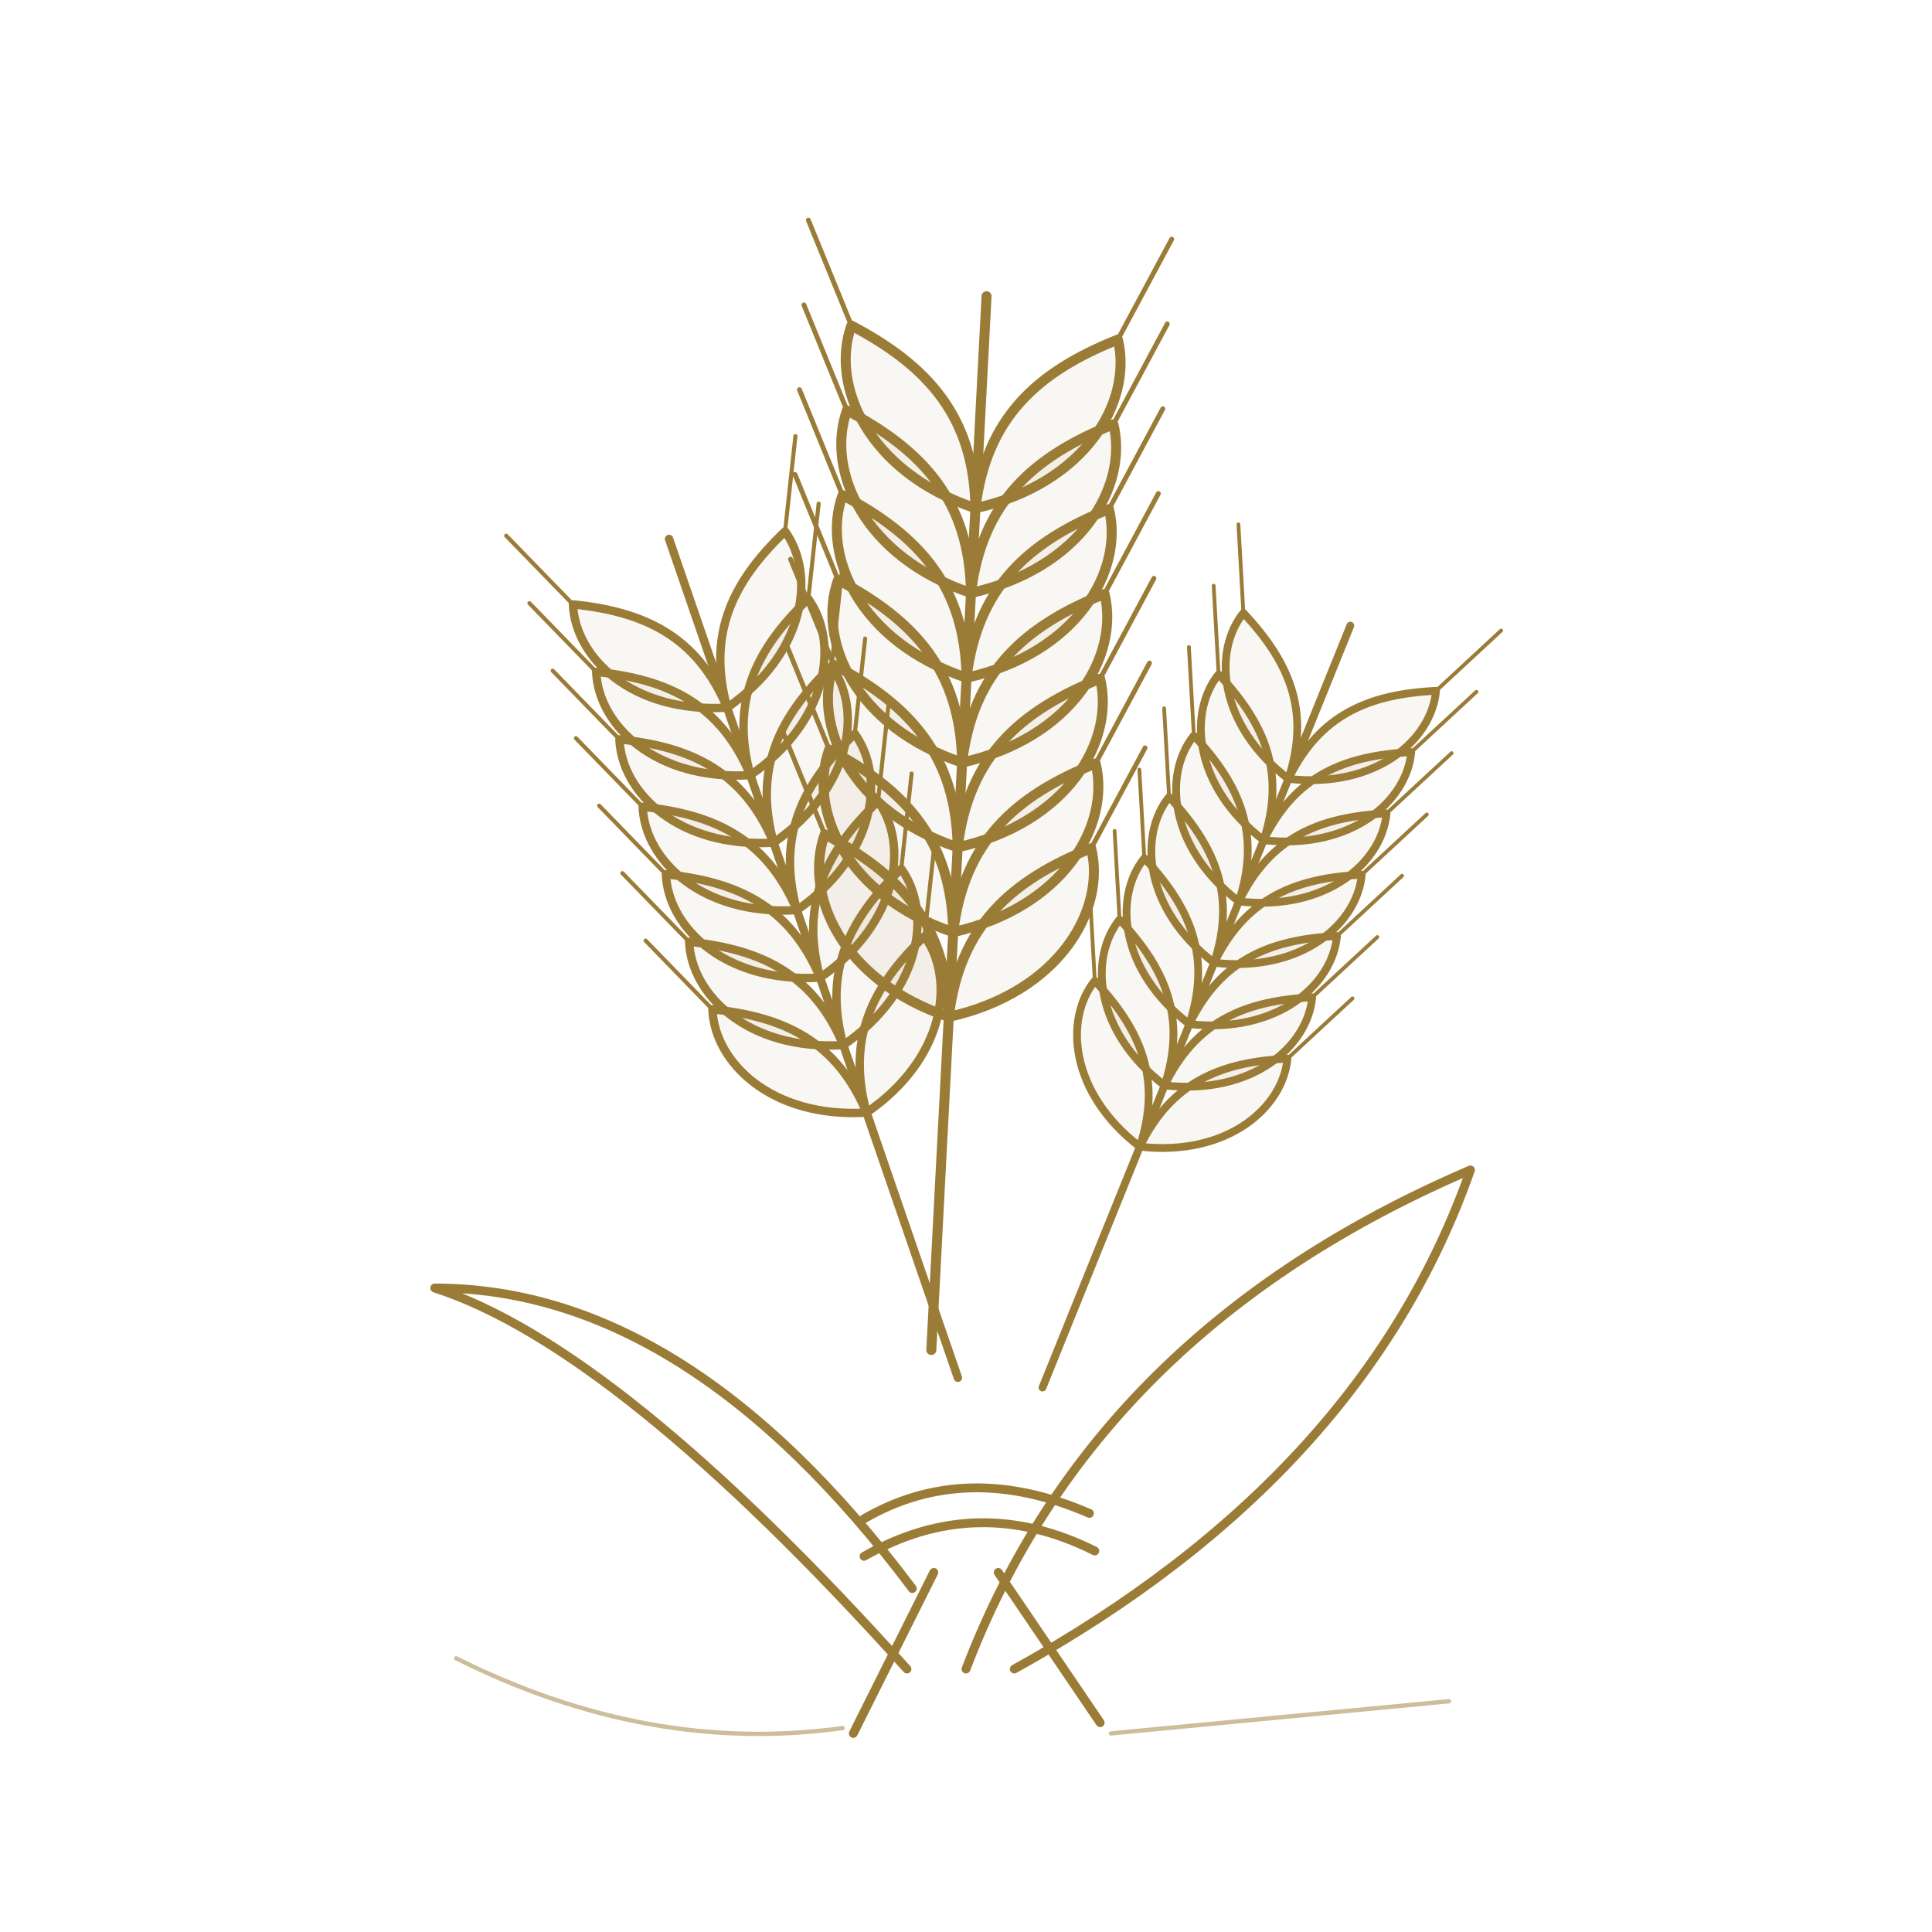
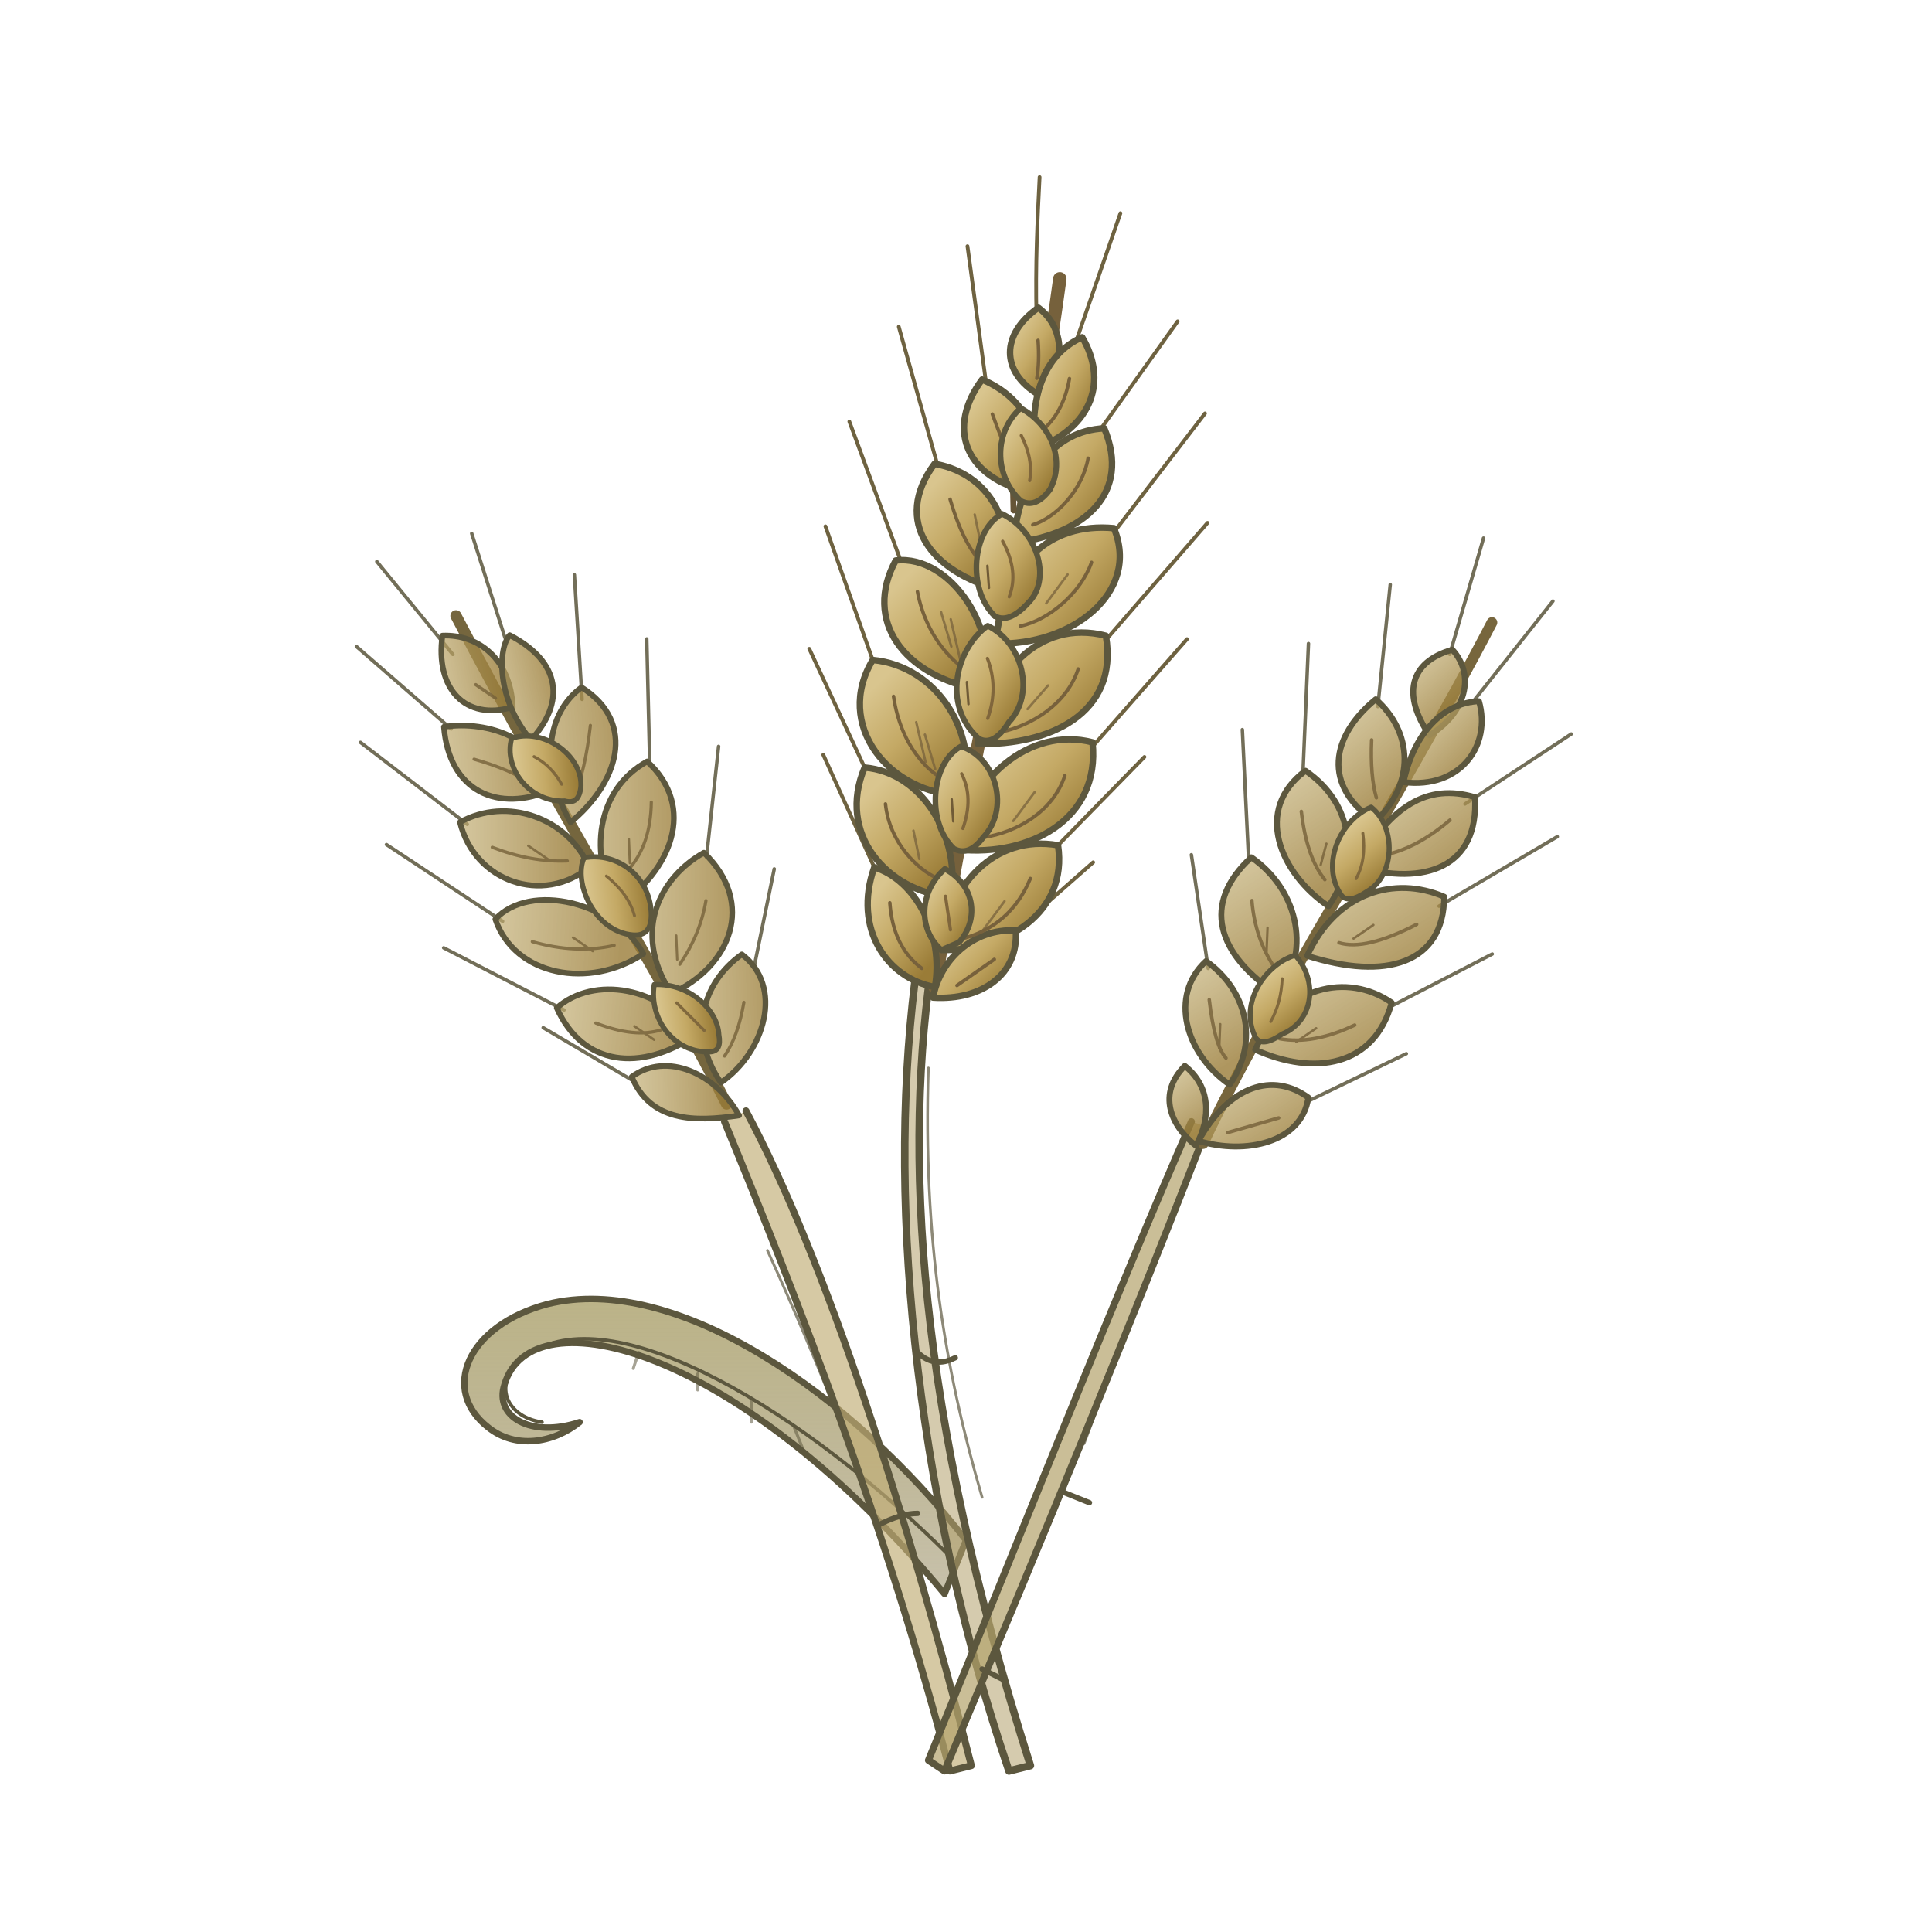
- <svg xmlns="http://www.w3.org/2000/svg" viewBox="0 0 360 360" fill="none" color="#9a7c37" role="img" aria-labelledby="title desc">
-   <g stroke="currentColor" stroke-width="1.65" stroke-linecap="round" stroke-linejoin="round">
-     <g transform="translate(129 113) rotate(-19) scale(0.95)">
-       <path d="M0 160V-14" />
-       <path d="M0 21C-18 16-25 2-22 -8C-9 -2-1 6 0 21ZM0 21C18 16 25 2 22 -8C9 -2 1 6 0 21Z" fill="currentColor" fill-opacity=".06" />
-       <path d="M-22 -8l-8-17M22 -8l8-17" stroke-width=".8" />
-       <path d="M0 35C-18 30-25 16-22 6C-9 12-1 20 0 35ZM0 35C18 30 25 16 22 6C9 12 1 20 0 35Z" fill="currentColor" fill-opacity=".06" />
-       <path d="M-22 6l-8-17M22 6l8-17" stroke-width=".8" />
-       <path d="M0 49C-18 44-25 30-22 20C-9 26-1 34 0 49ZM0 49C18 44 25 30 22 20C9 26 1 34 0 49Z" fill="currentColor" fill-opacity=".06" />
-       <path d="M-22 20l-8-17M22 20l8-17" stroke-width=".8" />
-       <path d="M0 63C-18 58-25 44-22 34C-9 40-1 48 0 63ZM0 63C18 58 25 44 22 34C9 40 1 48 0 63Z" fill="currentColor" fill-opacity=".06" />
-       <path d="M-22 34l-8-17M22 34l8-17" stroke-width=".8" />
-       <path d="M0 77C-18 72-25 58-22 48C-9 54-1 62 0 77ZM0 77C18 72 25 58 22 48C9 54 1 62 0 77Z" fill="currentColor" fill-opacity=".06" />
-       <path d="M-22 48l-8-17M22 48l8-17" stroke-width=".8" />
-       <path d="M0 91C-18 86-25 72-22 62C-9 68-1 76 0 91ZM0 91C18 86 25 72 22 62C9 68 1 76 0 91Z" fill="currentColor" fill-opacity=".06" />
-       <path d="M-22 62l-8-17M22 62l8-17" stroke-width=".8" />
-       <path d="M0 105C-18 100-25 86-22 76C-9 82-1 90 0 105ZM0 105C18 100 25 86 22 76C9 82 1 90 0 105Z" fill="currentColor" fill-opacity=".06" />
-       <path d="M-22 76l-8-17M22 76l8-17" stroke-width=".8" />
+ <svg xmlns="http://www.w3.org/2000/svg" viewBox="0 0 360 360" role="img" aria-labelledby="messidor-title messidor-desc">
+   <defs>
+     <linearGradient id="messidor-grain" x1="12%" y1="20%" x2="92%" y2="78%">
+       <stop offset="0" stop-color="#d9c58e" />
+       <stop offset=".48" stop-color="#c4a965" />
+       <stop offset="1" stop-color="#9a7c37" />
+     </linearGradient>
+     <linearGradient id="messidor-husk" x1="0" y1="0" x2="1" y2=".6">
+       <stop stop-color="#c1ad72" stop-opacity=".68" />
+       <stop offset="1" stop-color="#9a7c37" stop-opacity=".8" />
+     </linearGradient>
+     <linearGradient id="messidor-blade" x1="0" y1="0" x2="0" y2="1">
+       <stop stop-color="#a59a60" stop-opacity=".75" />
+       <stop offset="1" stop-color="#847644" stop-opacity=".45" />
+     </linearGradient>
+   </defs>
+   <g stroke="#5c573e" stroke-linecap="round" stroke-linejoin="round">
+     <path d="M180 287 C159 260 126 237 102 243 C87 247 82 259 91 266 C96 270 103 269 108 265 C99 268 92 264 94 258 C99 241 138 251 176 297 Z" fill="url(#messidor-blade)" stroke-width="1.2" />
+     <path d="M177 290 C150 263 115 242 99 252 C91 257 94 264 101 265" fill="none" stroke-width=".65" />
+     <path d="M148 266 L150 271 M140 261 L140 265 M130 256 L130 259 M119 252 L118 255" fill="none" stroke-width=".55" opacity=".55" />
+     <path d="M174 177 C168 215 171 263 192 329 L188 330 C170 277 165 221 171 179" fill="#b3a16b" fill-opacity=".55" stroke-width="1.4" />
+     <path d="M139 207 C154 235 169 282 181 329 L177 330 C165 284 149 243 135 209" fill="#c0ad73" fill-opacity=".65" stroke-width="1.3" />
+     <path d="M225 210 C211 246 195 285 176 330 L173 328 C191 284 208 241 222 209" fill="#b4a36c" fill-opacity=".7" stroke-width="1.3" />
+     <path d="M171 252 Q174 255 178 253 M164 284 Q168 282 171 282 M198 278 L203 280 M183 311 L187 313" fill="none" stroke-width="1" />
+     <path d="M173 199 C172 231 176 255 183 279 M143 233 C153 255 162 278 166 293 M214 237 L202 269" fill="none" stroke-width=".5" opacity=".7" />
+     <g transform="translate(84 113) rotate(-29)">
+       <path d="M0 106 C1 82 -1 42 0 2" fill="none" stroke="#75663e" stroke-width="2.1" />
+       <g fill="none" stroke-width=".65" opacity=".86">
+         <path d="M-4 8 L-8 -14 M6 10 L10 -10 M-11 20 L-19 -2 M13 27 L23 6 M-17 37 L-27 14 M18 44 L29 23 M-20 56 L-32 33 M19 64 L31 47 M-18 76 L-32 55 M17 86 L29 72 M-13 94 L-23 77" />
+       </g>
+       <g fill="url(#messidor-husk)" stroke-width="1.05">
+         <path d="M1 22 C-8 20 -10 12 -4 4 C2 7 5 14 1 22Z" />
+         <path d="M1 29 C-1 19 4 11 7 10 C13 19 10 26 1 29Z" />
+         <path d="M0 39 C-11 38 -17 30 -12 19 C-4 22 3 30 0 39Z" />
+         <path d="M0 46 C0 34 6 26 14 25 C20 36 11 44 0 46Z" />
+         <path d="M-1 55 C-12 57 -21 47 -18 36 C-8 36 0 45 -1 55Z" />
+         <path d="M0 64 C0 53 7 43 18 43 C22 55 12 63 0 64Z" />
+         <path d="M0 74 C-12 75 -23 66 -21 55 C-12 52 0 63 0 74Z" />
+         <path d="M1 83 C0 69 10 63 19 63 C23 76 13 84 1 83Z" />
+         <path d="M1 92 C-11 93 -20 87 -19 75 C-10 73 0 81 1 92Z" />
+         <path d="M1 102 C0 91 7 84 16 83 C20 92 11 101 1 102Z" />
+         <path d="M1 109 C-7 106 -14 102 -13 93 C-5 92 1 100 1 109Z" />
+       </g>
+       <g fill="none" stroke="#76613a" stroke-width=".6" opacity=".8">
+         <path d="M-3 15 Q-2 17 -1 19 M-10 27 Q-5 32 -3 36 M12 32 Q7 39 3 42 M-15 43 Q-10 49 -4 52 M15 50 Q11 57 5 59 M-17 62 Q-11 68 -4 70 M15 71 Q11 76 5 79 M-14 81 Q-9 87 -4 88 M12 91 Q8 96 4 98" />
+         <path d="M-9 46 L-7 50 M8 54 L6 58 M-10 65 L-8 69 M7 74 L5 78 M-8 85 L-6 89" stroke-width=".45" />
+       </g>
+       <g fill="url(#messidor-grain)" stroke-width=".95">
+         <path d="M1 42 C-5 39 -6 31 -2 27 C4 28 8 36 5 41 Q3 44 1 42Z" />
+         <path d="M0 70 C-6 66 -5 56 -1 53 C5 55 8 62 5 68 Q3 72 0 70Z" />
+         <path d="M2 96 C-4 93 -5 85 -1 80 C5 83 7 90 5 94 Q4 97 2 96Z" />
+       </g>
+       <path d="M0 32 Q2 35 2 39 M1 58 Q3 63 2 67 M1 85 L3 92" fill="none" stroke="#80683d" stroke-width=".55" />
    </g>
-     <g transform="translate(183 71) rotate(3) scale(1.13)">
-       <path d="M0 160V-14" />
-       <path d="M0 21C-18 16-25 2-22 -8C-9 -2-1 6 0 21ZM0 21C18 16 25 2 22 -8C9 -2 1 6 0 21Z" fill="currentColor" fill-opacity=".06" />
-       <path d="M-22 -8l-8-17M22 -8l8-17" stroke-width=".8" />
-       <path d="M0 35C-18 30-25 16-22 6C-9 12-1 20 0 35ZM0 35C18 30 25 16 22 6C9 12 1 20 0 35Z" fill="currentColor" fill-opacity=".06" />
-       <path d="M-22 6l-8-17M22 6l8-17" stroke-width=".8" />
-       <path d="M0 49C-18 44-25 30-22 20C-9 26-1 34 0 49ZM0 49C18 44 25 30 22 20C9 26 1 34 0 49Z" fill="currentColor" fill-opacity=".06" />
-       <path d="M-22 20l-8-17M22 20l8-17" stroke-width=".8" />
-       <path d="M0 63C-18 58-25 44-22 34C-9 40-1 48 0 63ZM0 63C18 58 25 44 22 34C9 40 1 48 0 63Z" fill="currentColor" fill-opacity=".06" />
-       <path d="M-22 34l-8-17M22 34l8-17" stroke-width=".8" />
-       <path d="M0 77C-18 72-25 58-22 48C-9 54-1 62 0 77ZM0 77C18 72 25 58 22 48C9 54 1 62 0 77Z" fill="currentColor" fill-opacity=".06" />
-       <path d="M-22 48l-8-17M22 48l8-17" stroke-width=".8" />
-       <path d="M0 91C-18 86-25 72-22 62C-9 68-1 76 0 91ZM0 91C18 86 25 72 22 62C9 68 1 76 0 91Z" fill="currentColor" fill-opacity=".06" />
-       <path d="M-22 62l-8-17M22 62l8-17" stroke-width=".8" />
-       <path d="M0 105C-18 100-25 86-22 76C-9 82-1 90 0 105ZM0 105C18 100 25 86 22 76C9 82 1 90 0 105Z" fill="currentColor" fill-opacity=".06" />
-       <path d="M-22 76l-8-17M22 76l8-17" stroke-width=".8" />
+     <g transform="translate(278 116) rotate(29)">
+       <path d="M0 111 C-2 82 1 37 0 0" fill="none" stroke="#77663d" stroke-width="2" />
+       <g fill="none" stroke-width=".65" opacity=".86">
+         <path d="M-4 9 L-9 -13 M4 15 L8 -9 M-11 24 L-20 3 M12 32 L23 11 M-17 42 L-28 20 M17 51 L30 29 M-18 61 L-31 40 M18 72 L30 54 M-15 82 L-28 65 M13 95 L25 78" />
+       </g>
+       <g fill="url(#messidor-husk)" stroke-width="1.1">
+         <path d="M0 24 C-8 20 -10 14 -4 8 C2 10 4 17 0 24Z" />
+         <path d="M0 34 C-3 24 0 17 5 14 C11 20 10 30 0 34Z" />
+         <path d="M-1 43 C-13 42 -16 33 -12 23 C-3 25 2 33 -1 43Z" />
+         <path d="M0 52 C0 39 4 32 13 30 C20 41 13 49 0 52Z" />
+         <path d="M-1 61 C-12 60 -22 52 -17 41 C-6 42 0 51 -1 61Z" />
+         <path d="M0 71 C-1 58 7 50 17 49 C23 60 15 68 0 71Z" />
+         <path d="M-1 80 C-15 79 -22 72 -18 60 C-8 61 0 69 -1 80Z" />
+         <path d="M0 91 C-1 78 8 70 18 71 C21 83 12 90 0 91Z" />
+         <path d="M-1 99 C-11 98 -19 90 -16 81 C-7 82 0 89 -1 99Z" />
+         <path d="M-1 111 C-1 99 5 93 13 94 C16 102 8 109 -1 111Z" />
+         <path d="M-1 112 C-7 111 -12 107 -10 100 C-4 101 -1 106 -1 112Z" />
+       </g>
+       <g fill="none" stroke="#76613a" stroke-width=".65" opacity=".82">
+         <path d="M-9 30 Q-6 36 -3 39 M11 36 Q8 44 3 48 M-14 48 Q-9 55 -4 57 M15 56 Q9 65 4 66 M-14 67 Q-10 73 -4 76 M14 78 Q9 85 3 87 M-12 87 Q-7 94 -4 95 M10 100 L3 107" />
+         <path d="M-7 51 L-6 55 M8 60 L6 64 M-9 70 L-7 74 M8 82 L6 86 M-8 90 L-6 94" stroke-width=".45" />
+       </g>
+       <g fill="url(#messidor-grain)" stroke-width=".95">
+         <path d="M0 58 C-6 55 -7 46 -3 41 C3 42 7 50 4 55 Q2 59 0 58Z" />
+         <path d="M-1 89 C-7 85 -6 76 -2 72 C4 74 7 81 3 86 Q1 90 -1 89Z" />
+       </g>
+       <path d="M-2 46 Q1 50 1 54 M-2 77 Q0 81 0 85" fill="none" stroke="#80683d" stroke-width=".55" />
    </g>
-     <g transform="translate(247 128) rotate(22) scale(0.88)">
-       <path d="M0 160V-14" />
-       <path d="M0 21C-18 16-25 2-22 -8C-9 -2-1 6 0 21ZM0 21C18 16 25 2 22 -8C9 -2 1 6 0 21Z" fill="currentColor" fill-opacity=".06" />
-       <path d="M-22 -8l-8-17M22 -8l8-17" stroke-width=".8" />
-       <path d="M0 35C-18 30-25 16-22 6C-9 12-1 20 0 35ZM0 35C18 30 25 16 22 6C9 12 1 20 0 35Z" fill="currentColor" fill-opacity=".06" />
-       <path d="M-22 6l-8-17M22 6l8-17" stroke-width=".8" />
-       <path d="M0 49C-18 44-25 30-22 20C-9 26-1 34 0 49ZM0 49C18 44 25 30 22 20C9 26 1 34 0 49Z" fill="currentColor" fill-opacity=".06" />
-       <path d="M-22 20l-8-17M22 20l8-17" stroke-width=".8" />
-       <path d="M0 63C-18 58-25 44-22 34C-9 40-1 48 0 63ZM0 63C18 58 25 44 22 34C9 40 1 48 0 63Z" fill="currentColor" fill-opacity=".06" />
-       <path d="M-22 34l-8-17M22 34l8-17" stroke-width=".8" />
-       <path d="M0 77C-18 72-25 58-22 48C-9 54-1 62 0 77ZM0 77C18 72 25 58 22 48C9 54 1 62 0 77Z" fill="currentColor" fill-opacity=".06" />
-       <path d="M-22 48l-8-17M22 48l8-17" stroke-width=".8" />
-       <path d="M0 91C-18 86-25 72-22 62C-9 68-1 76 0 91ZM0 91C18 86 25 72 22 62C9 68 1 76 0 91Z" fill="currentColor" fill-opacity=".06" />
-       <path d="M-22 62l-8-17M22 62l8-17" stroke-width=".8" />
-       <path d="M0 105C-18 100-25 86-22 76C-9 82-1 90 0 105ZM0 105C18 100 25 86 22 76C9 82 1 90 0 105Z" fill="currentColor" fill-opacity=".06" />
-       <path d="M-22 76l-8-17M22 76l8-17" stroke-width=".8" />
+     <g transform="translate(198 49) rotate(10)">
+       <path d="M0 137 C-1 101 2 55 0 3" fill="none" stroke="#76613c" stroke-width="2.5" />
+       <g fill="none" stroke="#6e6240" stroke-width=".7">
+         <path d="M-3 11 C-5 1 -6 -7 -7 -15 M5 14 L9 -11 M-10 25 L-18 0 M12 30 L23 7 M-16 42 L-28 17 M18 48 L31 23 M-20 60 L-34 36 M20 68 L35 43 M-22 79 L-35 56 M21 88 L35 65 M-20 99 L-34 79 M18 107 L31 88 M-15 117 L-28 98 M13 124 L25 109" />
+       </g>
+       <g fill="url(#messidor-grain)" stroke-width="1.2">
+         <path d="M0 25 C-8 22 -9 15 -3 9 C3 12 4 20 0 25Z" />
+         <path d="M1 35 C-2 25 0 17 6 13 C12 20 11 29 1 35Z" />
+         <path d="M0 43 C-11 42 -16 34 -11 24 C-2 26 4 34 0 43Z" />
+         <path d="M0 53 C-1 40 4 31 13 29 C20 40 13 49 0 53Z" />
+         <path d="M-1 62 C-14 61 -23 53 -17 41 C-5 41 1 52 -1 62Z" />
+         <path d="M0 72 C-1 57 6 48 18 47 C25 58 14 70 0 72Z" />
+         <path d="M-1 81 C-16 81 -25 72 -21 60 C-11 57 1 70 -1 81Z" />
+         <path d="M0 91 C0 78 7 66 20 67 C25 81 13 89 0 91Z" />
+         <path d="M-1 101 C-15 103 -27 92 -22 79 C-10 78 0 89 -1 101Z" />
+         <path d="M0 111 C-1 98 9 86 21 87 C25 101 13 110 0 111Z" />
+         <path d="M0 120 C-12 121 -23 112 -20 99 C-9 98 0 109 0 120Z" />
+         <path d="M0 130 C-1 118 6 107 18 107 C22 119 12 128 0 130Z" />
+         <path d="M0 137 C-9 137 -17 129 -15 117 C-7 118 0 127 0 137Z" />
+         <path d="M0 139 C0 132 5 125 13 124 C15 132 9 138 0 139Z" />
+       </g>
+       <g fill="none" stroke="#77613c" stroke-width=".65">
+         <path d="M-2 15 Q-1 19 -1 22 M5 21 Q5 27 2 31 M-8 30 Q-4 37 -2 39 M11 35 C11 41 7 47 3 49 M-13 47 C-10 53 -7 57 -3 59 M15 54 C14 60 9 66 4 68 M-16 65 C-13 73 -7 77 -4 78 M16 74 C15 81 9 86 4 88 M-17 85 C-14 94 -8 98 -4 99 M17 94 C16 101 10 106 4 108 M-15 105 C-13 112 -7 116 -3 117 M14 114 Q12 123 4 127 M-11 123 Q-9 131 -3 134 M10 130 L4 136" />
+         <path d="M-8 49 L-6 54 M-11 68 L-8 74 M-9 69 L-6 76 M11 57 L8 63 M11 78 L8 83 M-12 89 L-9 96 M-10 91 L-7 97 M12 98 L9 104 M-9 109 L-7 114 M10 119 L7 125" stroke-width=".45" opacity=".75" />
+       </g>
+       <path d="M-2 42 L-1 47 M-2 62 L-1 67 M-2 82 L-1 88 M-2 103 L-1 108 M-1 122 L-1 126" fill="none" stroke="#665537" stroke-width="1.1" />
+       <g fill="url(#messidor-grain)" stroke-width="1.05">
+         <path d="M0 45 C-6 41 -7 33 -3 28 C3 30 7 36 5 42 Q3 46 0 45Z" />
+         <path d="M-1 67 C-7 63 -8 52 -3 48 C4 50 8 58 5 63 Q2 68 -1 67Z" />
+         <path d="M0 90 C-8 85 -7 74 -2 69 C5 71 9 80 5 86 Q3 91 0 90Z" />
+         <path d="M-1 111 C-7 107 -8 96 -3 92 C4 93 8 102 4 108 Q2 112 -1 111Z" />
+         <path d="M0 130 C-5 127 -6 120 -2 115 C4 117 6 123 3 128Z" />
+       </g>
+       <path d="M-2 33 Q1 37 1 41 M-2 53 Q2 58 1 63 M-1 75 Q2 80 1 86 M-2 97 Q1 101 0 107 M-1 120 L1 126" fill="none" stroke="#80663c" stroke-width=".6" />
+       <path d="M-4 58 L-3 62 M-4 80 L-3 84 M-3 102 L-2 106" fill="none" stroke="#705b37" stroke-width=".45" />
    </g>
-     <path d="M169 311q-54-60-88-71 47 0 89 56M180 311q24-63 94-93-20 57-85 93M161 283q19-11 42-1M161 290q21-12 43-1M174 293l-15 30M186 293l19 28" />
-     <path d="M85 309q36 18 72 13m50 1 63-6" stroke-width=".8" opacity=".5" />
  </g>
</svg>
